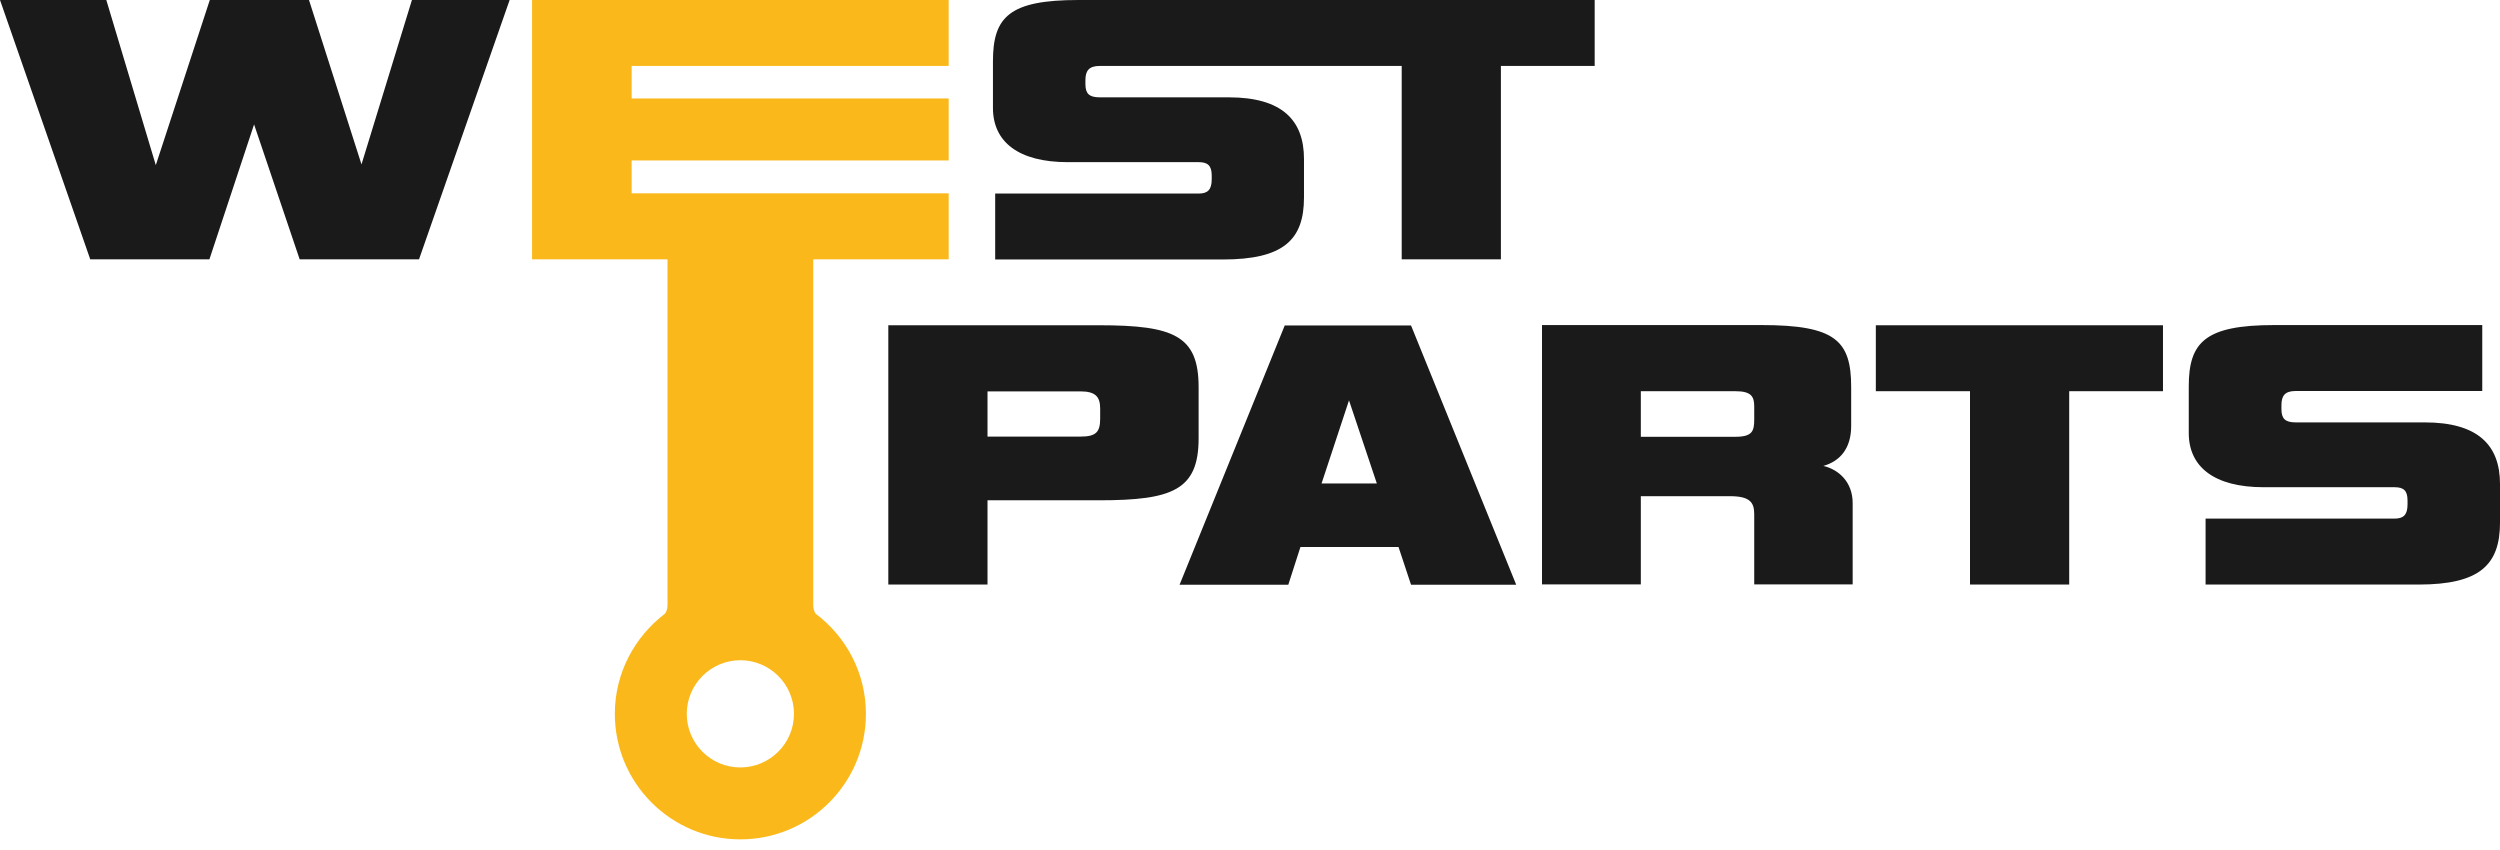
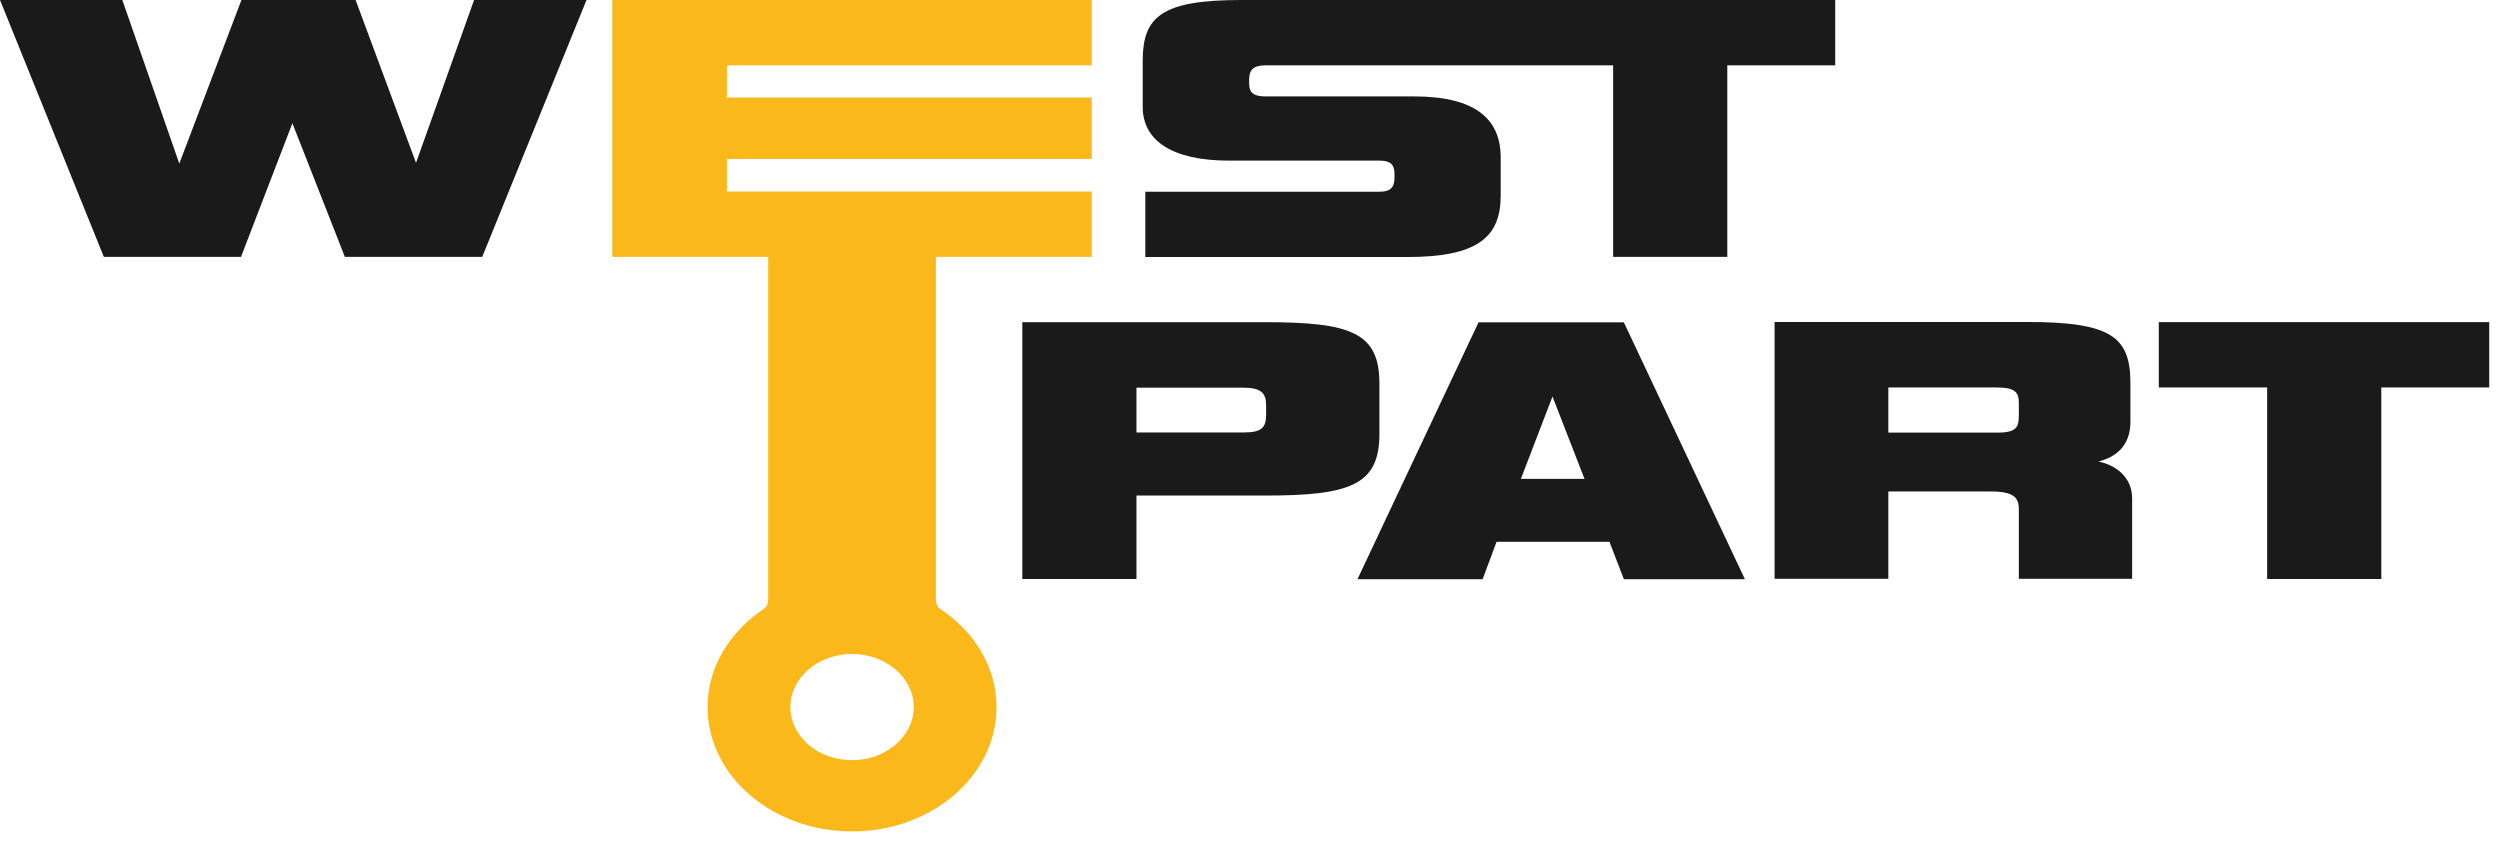
- <svg xmlns="http://www.w3.org/2000/svg" width="206" height="70" fill="none">
-   <path d="M24.692 21.367l-3.756-11.115-3.68 11.115h-9.82L0 0h8.76l4.078 13.608L17.288 0h8.173l4.326 13.547L33.943 0h8.051l-7.466 21.367h-9.836zM110.143 0H88.869c-5.696 0-7.05 1.385-7.05 5.05v3.848c0 2.786 2.093 4.464 6.172 4.464h10.791c.74 0 1.063.292 1.063 1.093v.323c0 .847-.324 1.17-1.063 1.17H82.003v5.434h18.75c5.003 0 6.696-1.616 6.696-5.11V13.1c0-3.233-1.847-5.08-6.204-5.08H90.608c-.877 0-1.17-.323-1.17-1.093v-.323c0-.77.293-1.17 1.17-1.17H115.5v15.933h8.174V5.434h7.728V0h-21.259zM81.371 41.225v6.942h-8.174V26.801h17.364c6.204 0 8.205.877 8.205 5.11v4.203c0 4.264-2.14 5.11-8.205 5.11h-9.19zm9.283-7.559c0-.97-.385-1.416-1.617-1.416h-7.666v3.725h7.666c1.294 0 1.617-.384 1.617-1.493v-.816zm24.584 11.407h-8.082l-1.001 3.11h-8.959l8.667-21.367h10.406l8.667 21.366h-8.667l-1.031-3.109zm-6.342-5.234h4.556l-2.294-6.85-2.262 6.85zm35.652 8.328v-5.819c0-.97-.385-1.462-2.001-1.462h-7.343v7.266h-8.143V26.785h18.072c6.08 0 7.404 1.262 7.404 5.11v3.203c0 1.878-.939 2.91-2.293 3.294 1.262.293 2.416 1.324 2.416 3.063v6.697h-8.112v.015zm0-14.67c0-.816-.231-1.262-1.555-1.262h-7.789v3.756h7.789c1.416 0 1.555-.478 1.555-1.447v-1.047zm17.78 14.67V32.235h-7.759V26.8h23.661v5.434h-7.728v15.932h-8.174zm19.412 0v-5.434h15.578c.739 0 1.063-.323 1.063-1.17v-.323c0-.816-.324-1.093-1.063-1.093h-10.791c-4.079 0-6.173-1.678-6.173-4.464v-3.849c0-3.648 1.355-5.049 7.051-5.049h17.133v5.434H189.16c-.878 0-1.17.385-1.17 1.17v.323c0 .77.292 1.093 1.17 1.093h10.637c4.356 0 6.204 1.848 6.204 5.08v3.171c0 3.495-1.678 5.111-6.697 5.111H181.74z" fill="#1A1A1A" />
-   <path d="M78.171 13.223v-5.11H52.048V5.434H78.17V0H43.843v21.367h11.16v29.032-.57c0 .324-.077.57-.215.74-2.494 1.908-4.126 4.88-4.126 8.25 0 5.712 4.634 10.345 10.345 10.345s10.345-4.633 10.345-10.344c0-3.371-1.632-6.358-4.126-8.236-.139-.185-.216-.416-.216-.739V21.367h11.161v-5.434H52.048v-2.71H78.17zM61.007 63.238a4.418 4.418 0 01-4.418-4.418 4.428 4.428 0 014.418-4.418 4.428 4.428 0 014.418 4.418 4.428 4.428 0 01-4.418 4.418z" fill="#FBB81B" />
+ <svg xmlns="http://www.w3.org/2000/svg" width="205" height="69" fill="none">
+   <path d="M28.278 21.061l-4.301-10.955-4.214 10.955H8.515L0 0h10.031l4.672 13.414L19.798 0h9.362l4.954 13.353L38.874 0h9.22l-8.55 21.061H28.278zM126.142 0h-24.364c-6.524 0-8.075 1.366-8.075 4.977v3.794c0 2.746 2.398 4.4 7.07 4.4h12.358c.846 0 1.217.288 1.217 1.077v.319c0 .835-.371 1.153-1.217 1.153H93.915v5.356h21.473c5.729 0 7.669-1.593 7.669-5.037v-3.126c0-3.187-2.116-5.007-7.105-5.007H103.77c-1.005 0-1.34-.319-1.34-1.078V6.51c0-.76.335-1.154 1.34-1.154h28.507v15.705h9.361V5.356h8.851V0h-24.347zM93.19 40.636v6.843h-9.36V26.418h19.886c7.104 0 9.396.865 9.396 5.038v4.142c0 4.203-2.45 5.038-9.396 5.038H93.191zm10.631-7.45c0-.956-.44-1.396-1.851-1.396h-8.78v3.672h8.78c1.481 0 1.851-.38 1.851-1.472v-.805zm28.155 11.243h-9.256l-1.146 3.065h-10.261l9.926-21.061h11.918l9.925 21.061h-9.925l-1.181-3.065zm-7.264-5.16h5.219l-2.627-6.752-2.592 6.753zm40.832 8.21v-5.736c0-.956-.441-1.441-2.292-1.441h-8.409v7.162h-9.326V26.402h20.697c6.964 0 8.48 1.245 8.48 5.038v3.156c0 1.852-1.076 2.868-2.627 3.248 1.446.288 2.768 1.304 2.768 3.02v6.6h-9.291v.015zm0-14.46c0-.805-.264-1.245-1.781-1.245h-8.92v3.702h8.92c1.622 0 1.781-.47 1.781-1.426v-1.032zm20.362 14.461V31.773h-8.885v-5.356h27.096v5.356h-8.85V47.48h-9.361z" fill="#1A1A1A" />
+   <path d="M89.525 13.034V7.997H59.608v-2.64h29.917V0H50.211v21.061h12.782V49.68v-.561c0 .319-.089.561-.247.728-2.856 1.882-4.725 4.81-4.725 8.134 0 5.629 5.306 10.196 11.847 10.196 6.54 0 11.847-4.567 11.847-10.197 0-3.323-1.868-6.266-4.724-8.118-.16-.182-.247-.41-.247-.728V21.061h12.781v-5.356H59.608v-2.67h29.917zm-19.657 49.3c-2.803 0-5.06-1.957-5.06-4.355 0-2.397 2.275-4.354 5.06-4.354 2.786 0 5.06 1.957 5.06 4.355 0 2.397-2.274 4.354-5.06 4.354z" fill="#FBB81B" />
</svg>
